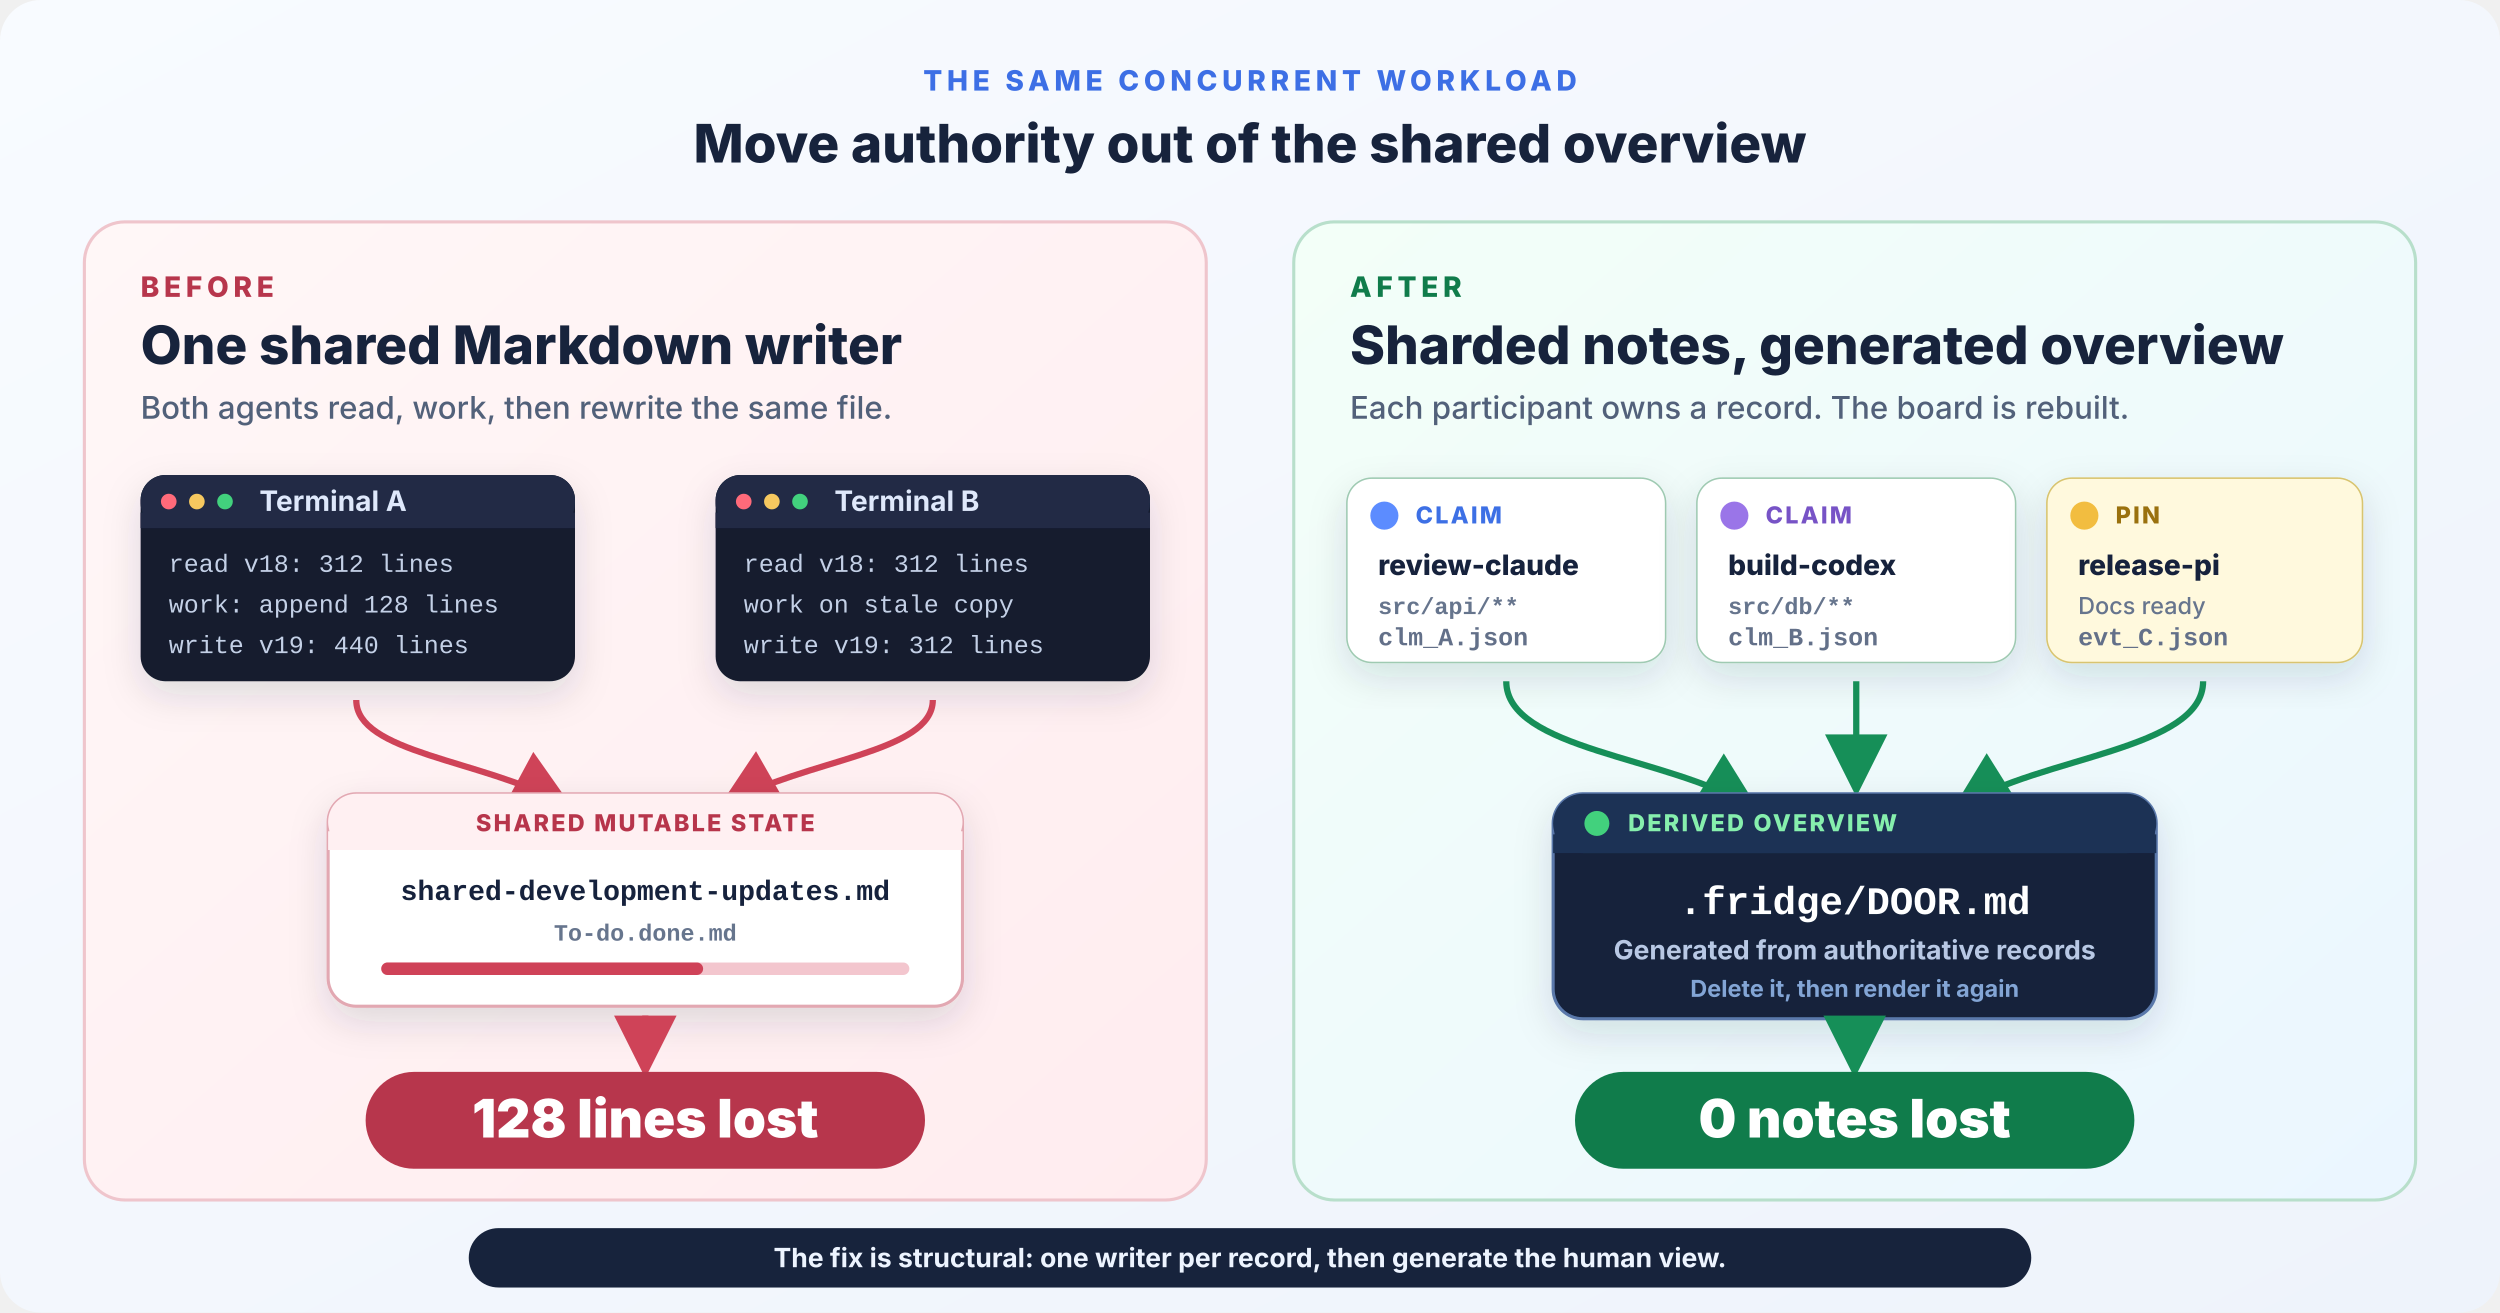
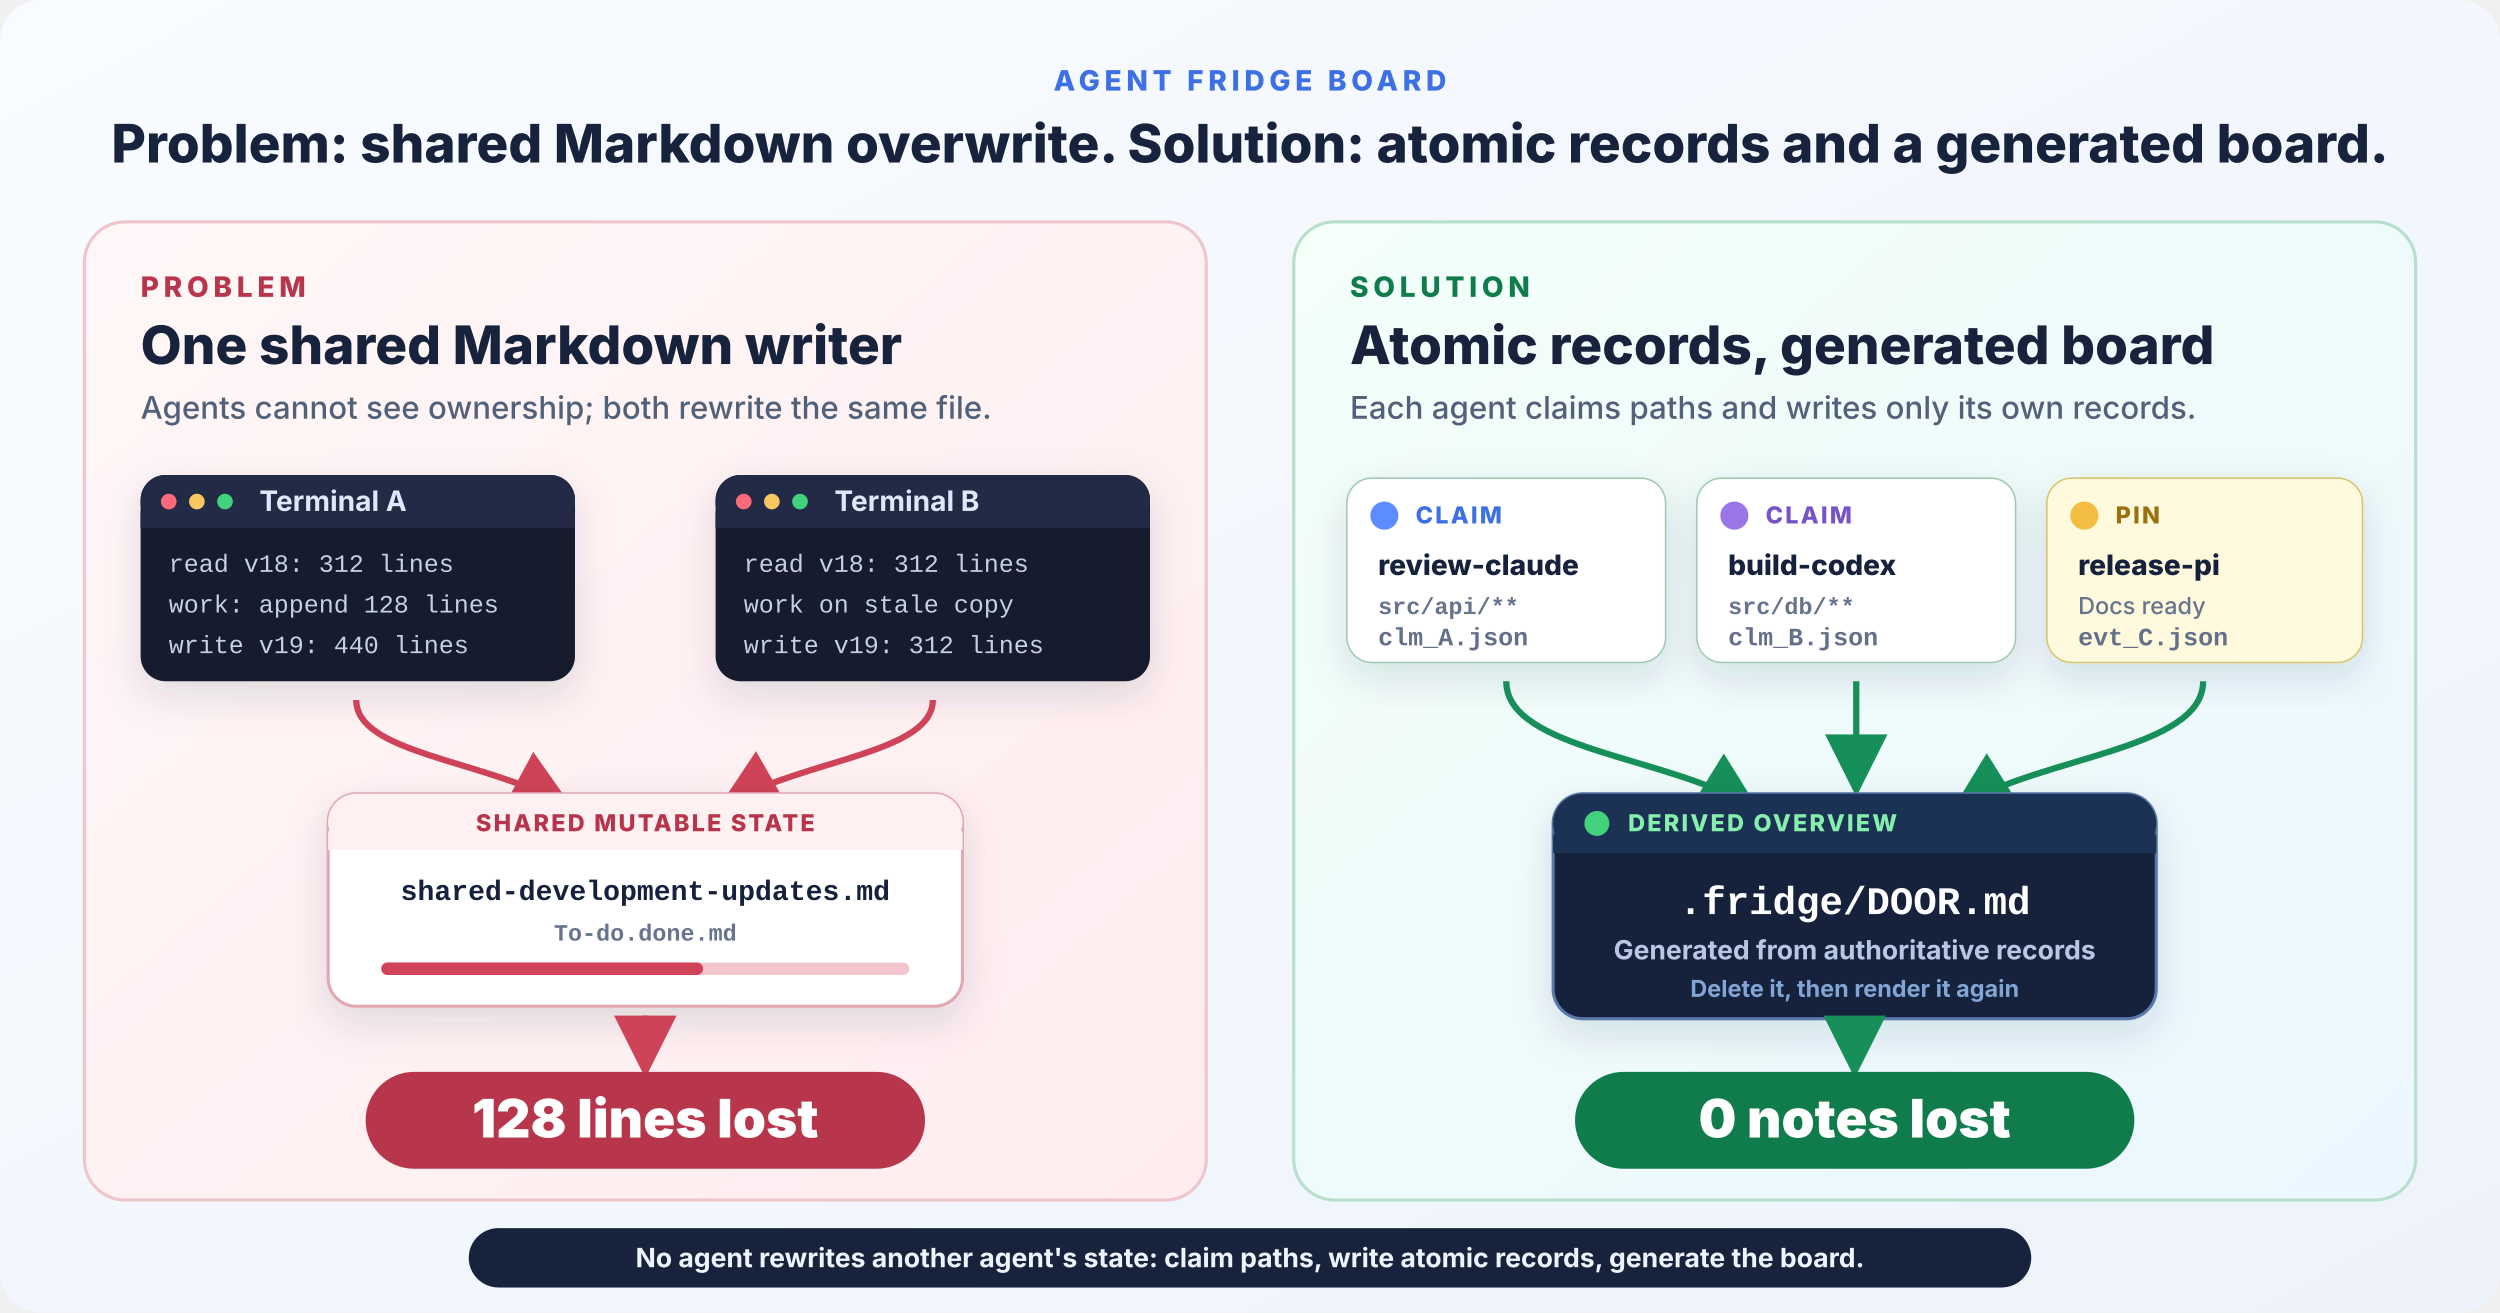
<svg xmlns="http://www.w3.org/2000/svg" viewBox="0 0 1600 840" width="1600" height="840" role="img" aria-labelledby="title desc">
  <defs>
    <linearGradient id="page" x1="0" y1="0" x2="1" y2="1">
      <stop offset="0" stop-color="#f8fbff" />
      <stop offset="1" stop-color="#eef3fb" />
    </linearGradient>
    <linearGradient id="bad" x1="0" y1="0" x2="1" y2="1">
      <stop offset="0" stop-color="#fff7f7" />
      <stop offset="1" stop-color="#ffecef" />
    </linearGradient>
    <linearGradient id="good" x1="0" y1="0" x2="1" y2="1">
      <stop offset="0" stop-color="#f3fff8" />
      <stop offset="1" stop-color="#ebf6ff" />
    </linearGradient>
    <filter id="shadow" x="-25%" y="-25%" width="150%" height="150%">
      <feDropShadow dx="0" dy="9" stdDeviation="12" flood-color="#20304e" flood-opacity="0.13" />
    </filter>
    <marker id="arrowBad" markerWidth="10" markerHeight="10" refX="8" refY="5" orient="auto">
      <path d="M0 0L10 5L0 10Z" fill="#cf4358" />
    </marker>
    <marker id="arrowGood" markerWidth="10" markerHeight="10" refX="8" refY="5" orient="auto">
      <path d="M0 0L10 5L0 10Z" fill="#168f58" />
    </marker>
    <style>
      .sans{font-family:"Segoe UI",Inter,system-ui,-apple-system,BlinkMacSystemFont,Arial,sans-serif}
      .mono{font-family:"SFMono-Regular",Consolas,"Liberation Mono",monospace}
      .kicker{font-size:18px;font-weight:800;letter-spacing:3px}
      .heading{font-size:34px;font-weight:800;fill:#17233c}
      .body{font-size:20px;font-weight:550;fill:#52617a}
      .small{font-size:16px;font-weight:600;fill:#637089}
      .terminalTitle{font-size:18px;font-weight:750;fill:#dfe8fb}
      .terminalLine{font-size:16px;font-weight:500;fill:#c4d0e6}
      .fileTitle{font-size:18px;font-weight:800;fill:#17233c}
      .fileLine{font-size:15px;font-weight:550;fill:#66748d}
      .metric{font-size:34px;font-weight:850}
      .label{font-size:15px;font-weight:800;letter-spacing:1.4px}
    </style>
  </defs>
  <rect width="1600" height="840" rx="26" fill="url(#page)" />
-   <text class="sans kicker" x="800" y="58" text-anchor="middle" fill="#3d6fe5">THE SAME CONCURRENT WORKLOAD</text>
-   <text class="sans heading" x="800" y="104" text-anchor="middle">Move authority out of the shared overview</text>
+   <text class="sans kicker" x="800" y="58" text-anchor="middle" fill="#3d6fe5">AGENT FRIDGE BOARD</text>
+   <text class="sans heading" x="800" y="104" text-anchor="middle">Problem: shared Markdown overwrite. Solution: atomic records and a generated board.</text>
  <g transform="translate(54 142)">
    <rect width="718" height="626" rx="26" fill="url(#bad)" stroke="#efc5cc" stroke-width="2" />
-     <text class="sans kicker" x="36" y="48" fill="#b7364c">BEFORE</text>
+     <text class="sans kicker" x="36" y="48" fill="#b7364c">PROBLEM</text>
    <text class="sans heading" x="36" y="91">One shared Markdown writer</text>
-     <text class="sans body" x="36" y="126">Both agents read, work, then rewrite the same file.</text>
+     <text class="sans body" x="36" y="126">Agents cannot see ownership; both rewrite the same file.</text>
    <g transform="translate(36 162)" filter="url(#shadow)">
      <rect width="278" height="132" rx="16" fill="#121a2d" />
      <rect width="278" height="34" rx="16" fill="#202b45" />
      <rect y="24" width="278" height="10" fill="#202b45" />
      <circle cx="18" cy="17" r="5" fill="#ff6b7a" />
      <circle cx="36" cy="17" r="5" fill="#f6c85f" />
      <circle cx="54" cy="17" r="5" fill="#43d17d" />
      <text class="sans terminalTitle" x="76" y="23">Terminal A</text>
      <text class="mono terminalLine" x="18" y="62">read v18: 312 lines</text>
      <text class="mono terminalLine" x="18" y="88">work: append 128 lines</text>
      <text class="mono terminalLine" x="18" y="114" fill="#ff9dac">write v19: 440 lines</text>
    </g>
    <g transform="translate(404 162)" filter="url(#shadow)">
      <rect width="278" height="132" rx="16" fill="#121a2d" />
      <rect width="278" height="34" rx="16" fill="#202b45" />
      <rect y="24" width="278" height="10" fill="#202b45" />
      <circle cx="18" cy="17" r="5" fill="#ff6b7a" />
      <circle cx="36" cy="17" r="5" fill="#f6c85f" />
      <circle cx="54" cy="17" r="5" fill="#43d17d" />
      <text class="sans terminalTitle" x="76" y="23">Terminal B</text>
      <text class="mono terminalLine" x="18" y="62">read v18: 312 lines</text>
      <text class="mono terminalLine" x="18" y="88">work on stale copy</text>
      <text class="mono terminalLine" x="18" y="114" fill="#ff9dac">write v19: 312 lines</text>
    </g>
    <path d="M174 306C174 340 254 344 306 372" fill="none" stroke="#cf4358" stroke-width="4" marker-end="url(#arrowBad)" />
    <path d="M543 306C543 340 461 344 412 372" fill="none" stroke="#cf4358" stroke-width="4" marker-end="url(#arrowBad)" />
    <g transform="translate(156 366)" filter="url(#shadow)">
      <rect width="406" height="136" rx="18" fill="#ffffff" stroke="#e2a8b2" stroke-width="2" />
      <rect width="406" height="36" rx="18" fill="#fff0f2" />
      <rect y="24" width="406" height="12" fill="#fff0f2" />
      <text class="sans label" x="203" y="24" text-anchor="middle" fill="#b7364c">SHARED MUTABLE STATE</text>
      <text class="mono fileTitle" x="203" y="68" text-anchor="middle">shared-development-updates.md</text>
      <text class="mono fileLine" x="203" y="94" text-anchor="middle">To-do.done.md</text>
      <rect x="34" y="108" width="338" height="8" rx="4" fill="#f3c6ce" />
      <rect x="34" y="108" width="206" height="8" rx="4" fill="#cf4358" />
    </g>
    <path d="M359 508V540" fill="none" stroke="#cf4358" stroke-width="4" marker-end="url(#arrowBad)" />
    <g transform="translate(180 544)">
      <rect width="358" height="62" rx="31" fill="#b7364c" />
      <text class="sans metric" x="179" y="42" text-anchor="middle" fill="#ffffff">128 lines lost</text>
    </g>
  </g>
  <g transform="translate(828 142)">
    <rect width="718" height="626" rx="26" fill="url(#good)" stroke="#b8dfcb" stroke-width="2" />
-     <text class="sans kicker" x="36" y="48" fill="#107c4b">AFTER</text>
-     <text class="sans heading" x="36" y="91">Sharded notes, generated overview</text>
-     <text class="sans body" x="36" y="126">Each participant owns a record. The board is rebuilt.</text>
+     <text class="sans kicker" x="36" y="48" fill="#107c4b">SOLUTION</text>
+     <text class="sans heading" x="36" y="91">Atomic records, generated board</text>
+     <text class="sans body" x="36" y="126">Each agent claims paths and writes only its own records.</text>
    <g transform="translate(34 164)" filter="url(#shadow)">
      <rect width="204" height="118" rx="16" fill="#ffffff" stroke="#9fcab2" />
      <circle cx="24" cy="24" r="9" fill="#5b8cff" />
      <text class="sans label" x="44" y="29" fill="#3d6fe5">CLAIM</text>
      <text class="sans fileTitle" x="20" y="62">review-claude</text>
      <text class="mono fileLine" x="20" y="87">src/api/**</text>
      <text class="mono small" x="20" y="107">clm_A.json</text>
    </g>
    <g transform="translate(258 164)" filter="url(#shadow)">
      <rect width="204" height="118" rx="16" fill="#ffffff" stroke="#9fcab2" />
      <circle cx="24" cy="24" r="9" fill="#9a75e8" />
      <text class="sans label" x="44" y="29" fill="#7753c6">CLAIM</text>
      <text class="sans fileTitle" x="20" y="62">build-codex</text>
      <text class="mono fileLine" x="20" y="87">src/db/**</text>
      <text class="mono small" x="20" y="107">clm_B.json</text>
    </g>
    <g transform="translate(482 164)" filter="url(#shadow)">
      <rect width="202" height="118" rx="16" fill="#fff9dd" stroke="#d8c46f" />
      <circle cx="24" cy="24" r="9" fill="#f2bd3f" />
      <text class="sans label" x="44" y="29" fill="#9a7110">PIN</text>
      <text class="sans fileTitle" x="20" y="62">release-pi</text>
      <text class="sans fileLine" x="20" y="87">Docs ready</text>
      <text class="mono small" x="20" y="107">evt_C.json</text>
    </g>
    <g fill="none" stroke="#168f58" stroke-width="4" marker-end="url(#arrowGood)">
      <path d="M136 294C136 338 240 342 292 374" />
      <path d="M360 294V360" />
      <path d="M582 294C582 338 478 342 427 374" />
    </g>
    <g transform="translate(166 366)" filter="url(#shadow)">
      <rect width="386" height="144" rx="19" fill="#12213a" stroke="#5a78aa" stroke-width="2" />
      <rect width="386" height="38" rx="19" fill="#1b3154" />
      <rect y="26" width="386" height="12" fill="#1b3154" />
      <circle cx="28" cy="19" r="8" fill="#43d17d" />
      <text class="sans label" x="48" y="24" fill="#86efad">DERIVED OVERVIEW</text>
      <text class="mono" x="193" y="77" text-anchor="middle" font-size="25" font-weight="800" fill="#ffffff">.fridge/DOOR.md</text>
      <text class="sans" x="193" y="106" text-anchor="middle" font-size="17" font-weight="650" fill="#b8c8e4">Generated from authoritative records</text>
      <text class="sans" x="193" y="130" text-anchor="middle" font-size="15" font-weight="650" fill="#83a5d5">Delete it, then render it again</text>
    </g>
    <path d="M359 518V540" fill="none" stroke="#168f58" stroke-width="4" marker-end="url(#arrowGood)" />
    <g transform="translate(180 544)">
      <rect width="358" height="62" rx="31" fill="#107c4b" />
      <text class="sans metric" x="179" y="42" text-anchor="middle" fill="#ffffff">0 notes lost</text>
    </g>
  </g>
  <g transform="translate(300 786)">
    <rect width="1000" height="38" rx="19" fill="#17233c" />
-     <text class="sans" x="500" y="25" text-anchor="middle" font-size="17" font-weight="700" fill="#edf4ff">The fix is structural: one writer per record, then generate the human view.</text>
+     <text class="sans" x="500" y="25" text-anchor="middle" font-size="17" font-weight="700" fill="#edf4ff">No agent rewrites another agent's state: claim paths, write atomic records, generate the board.</text>
  </g>
</svg>
